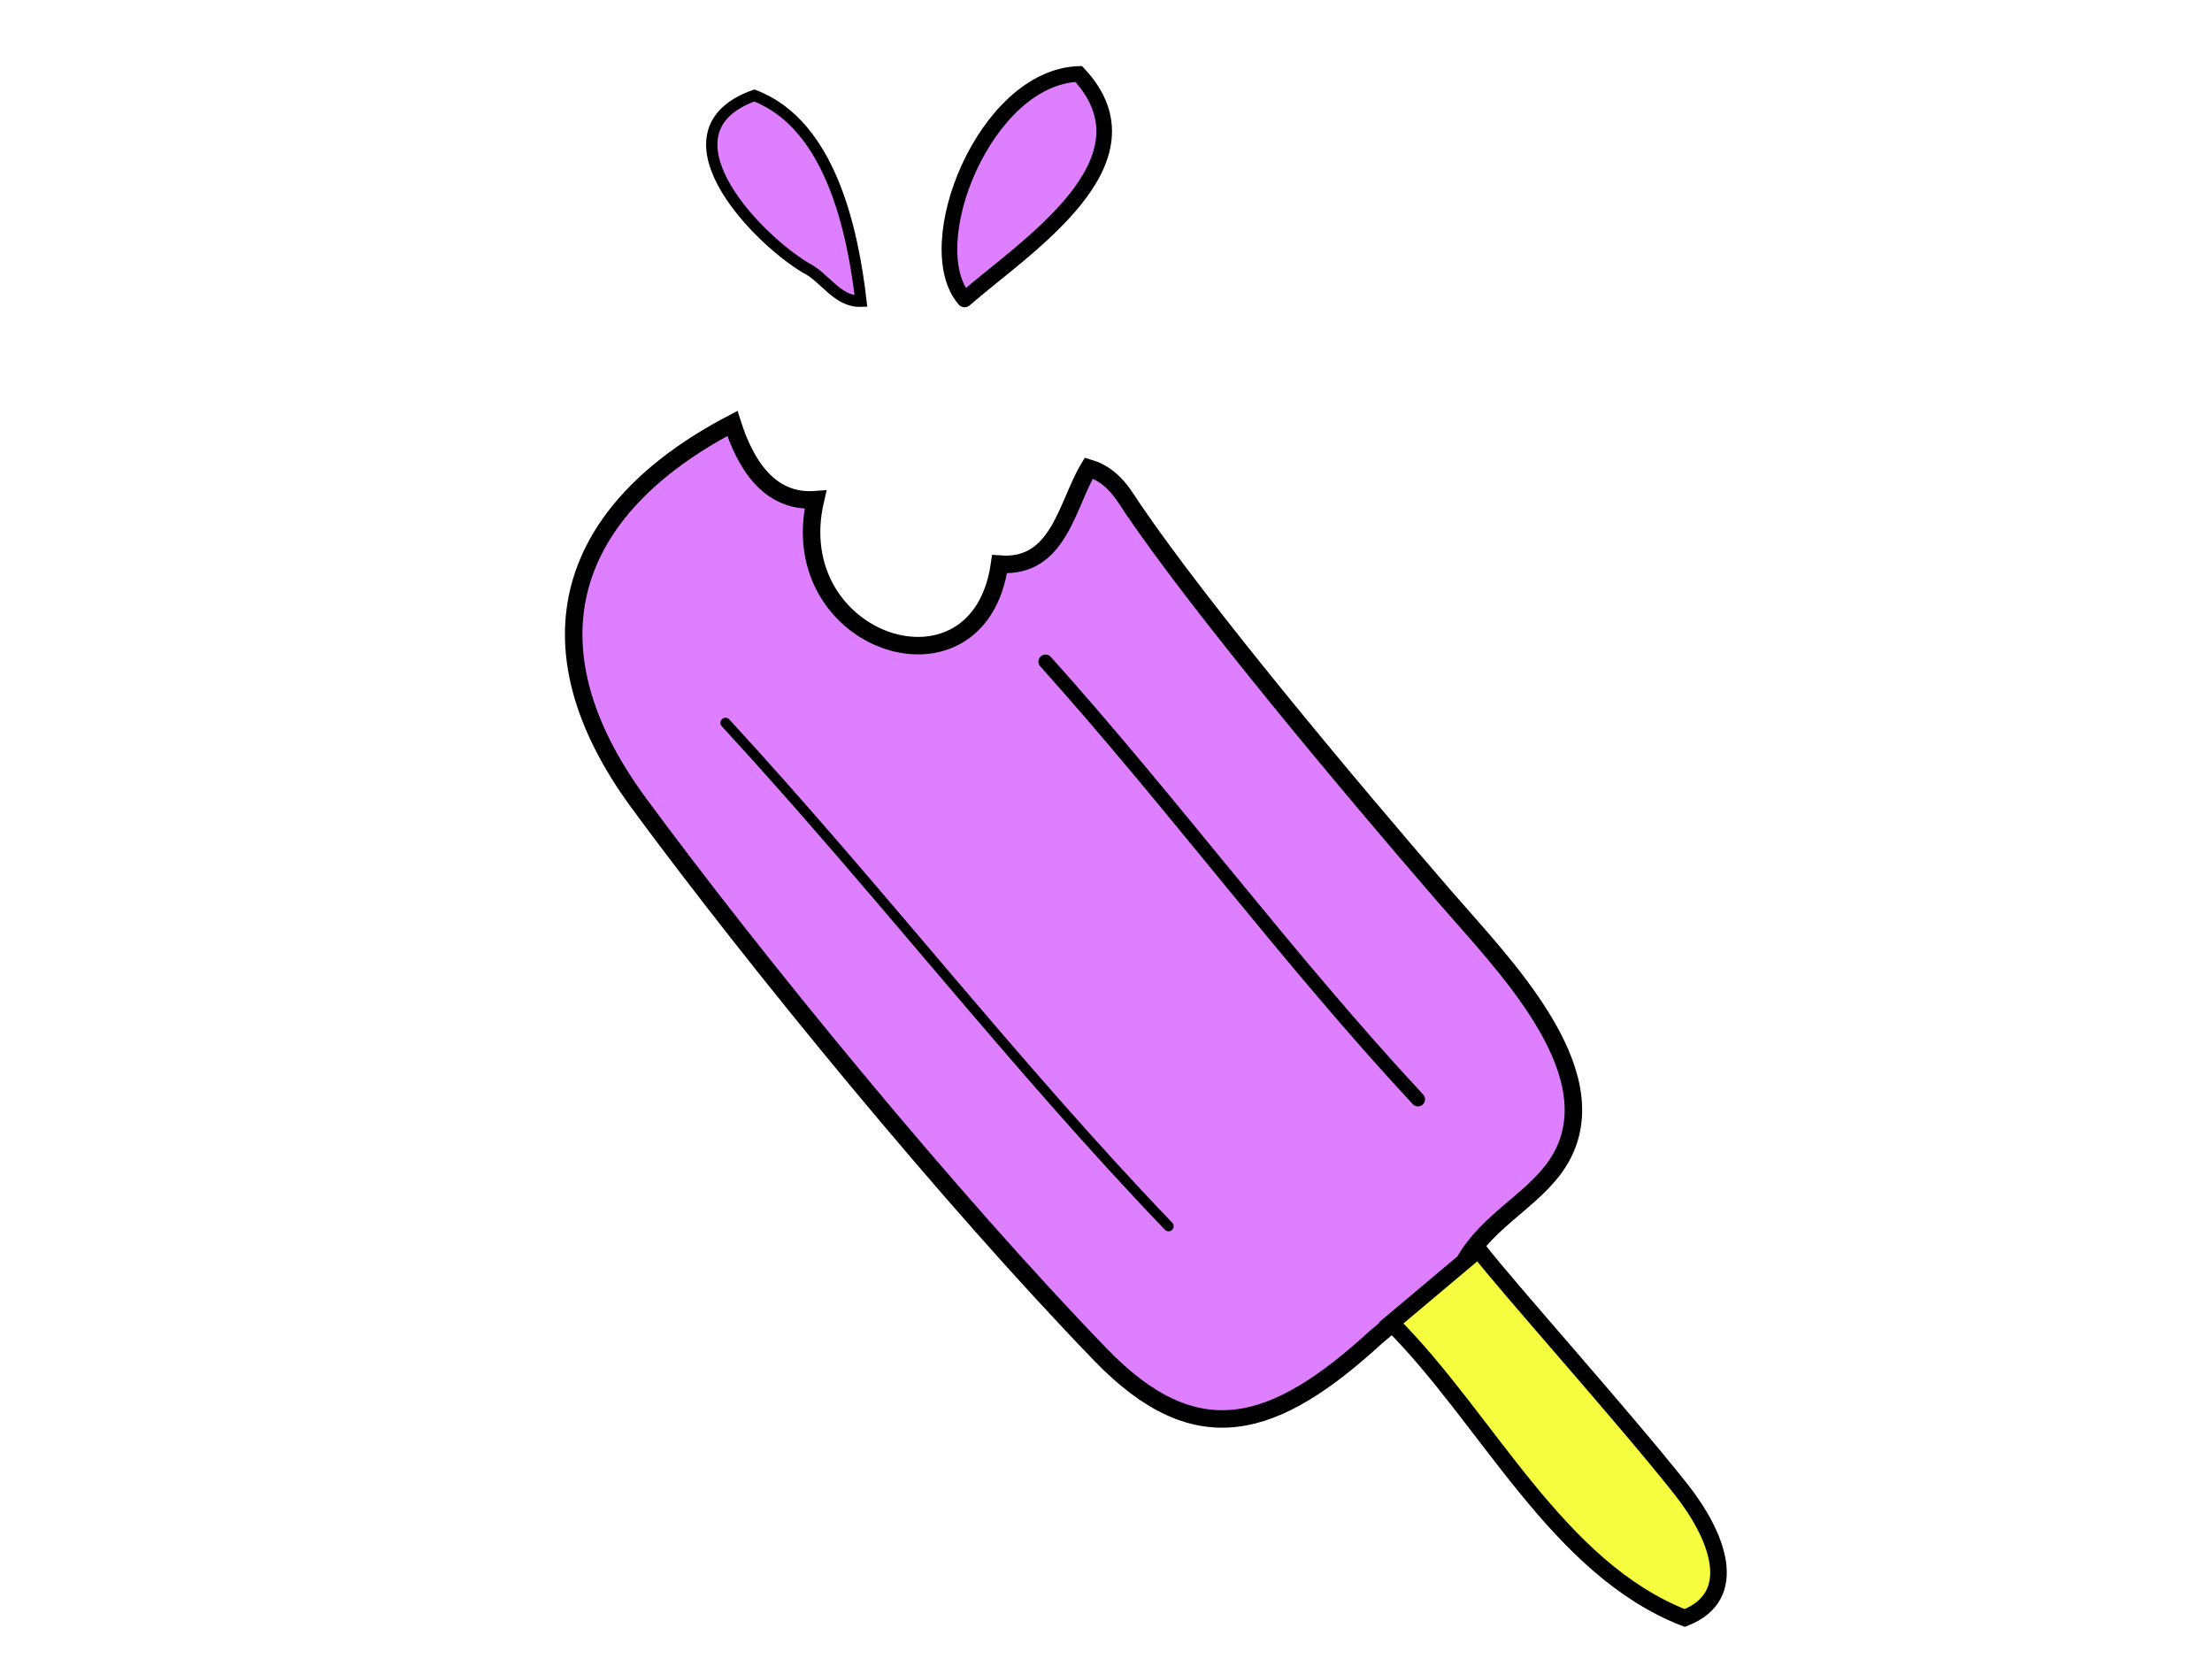
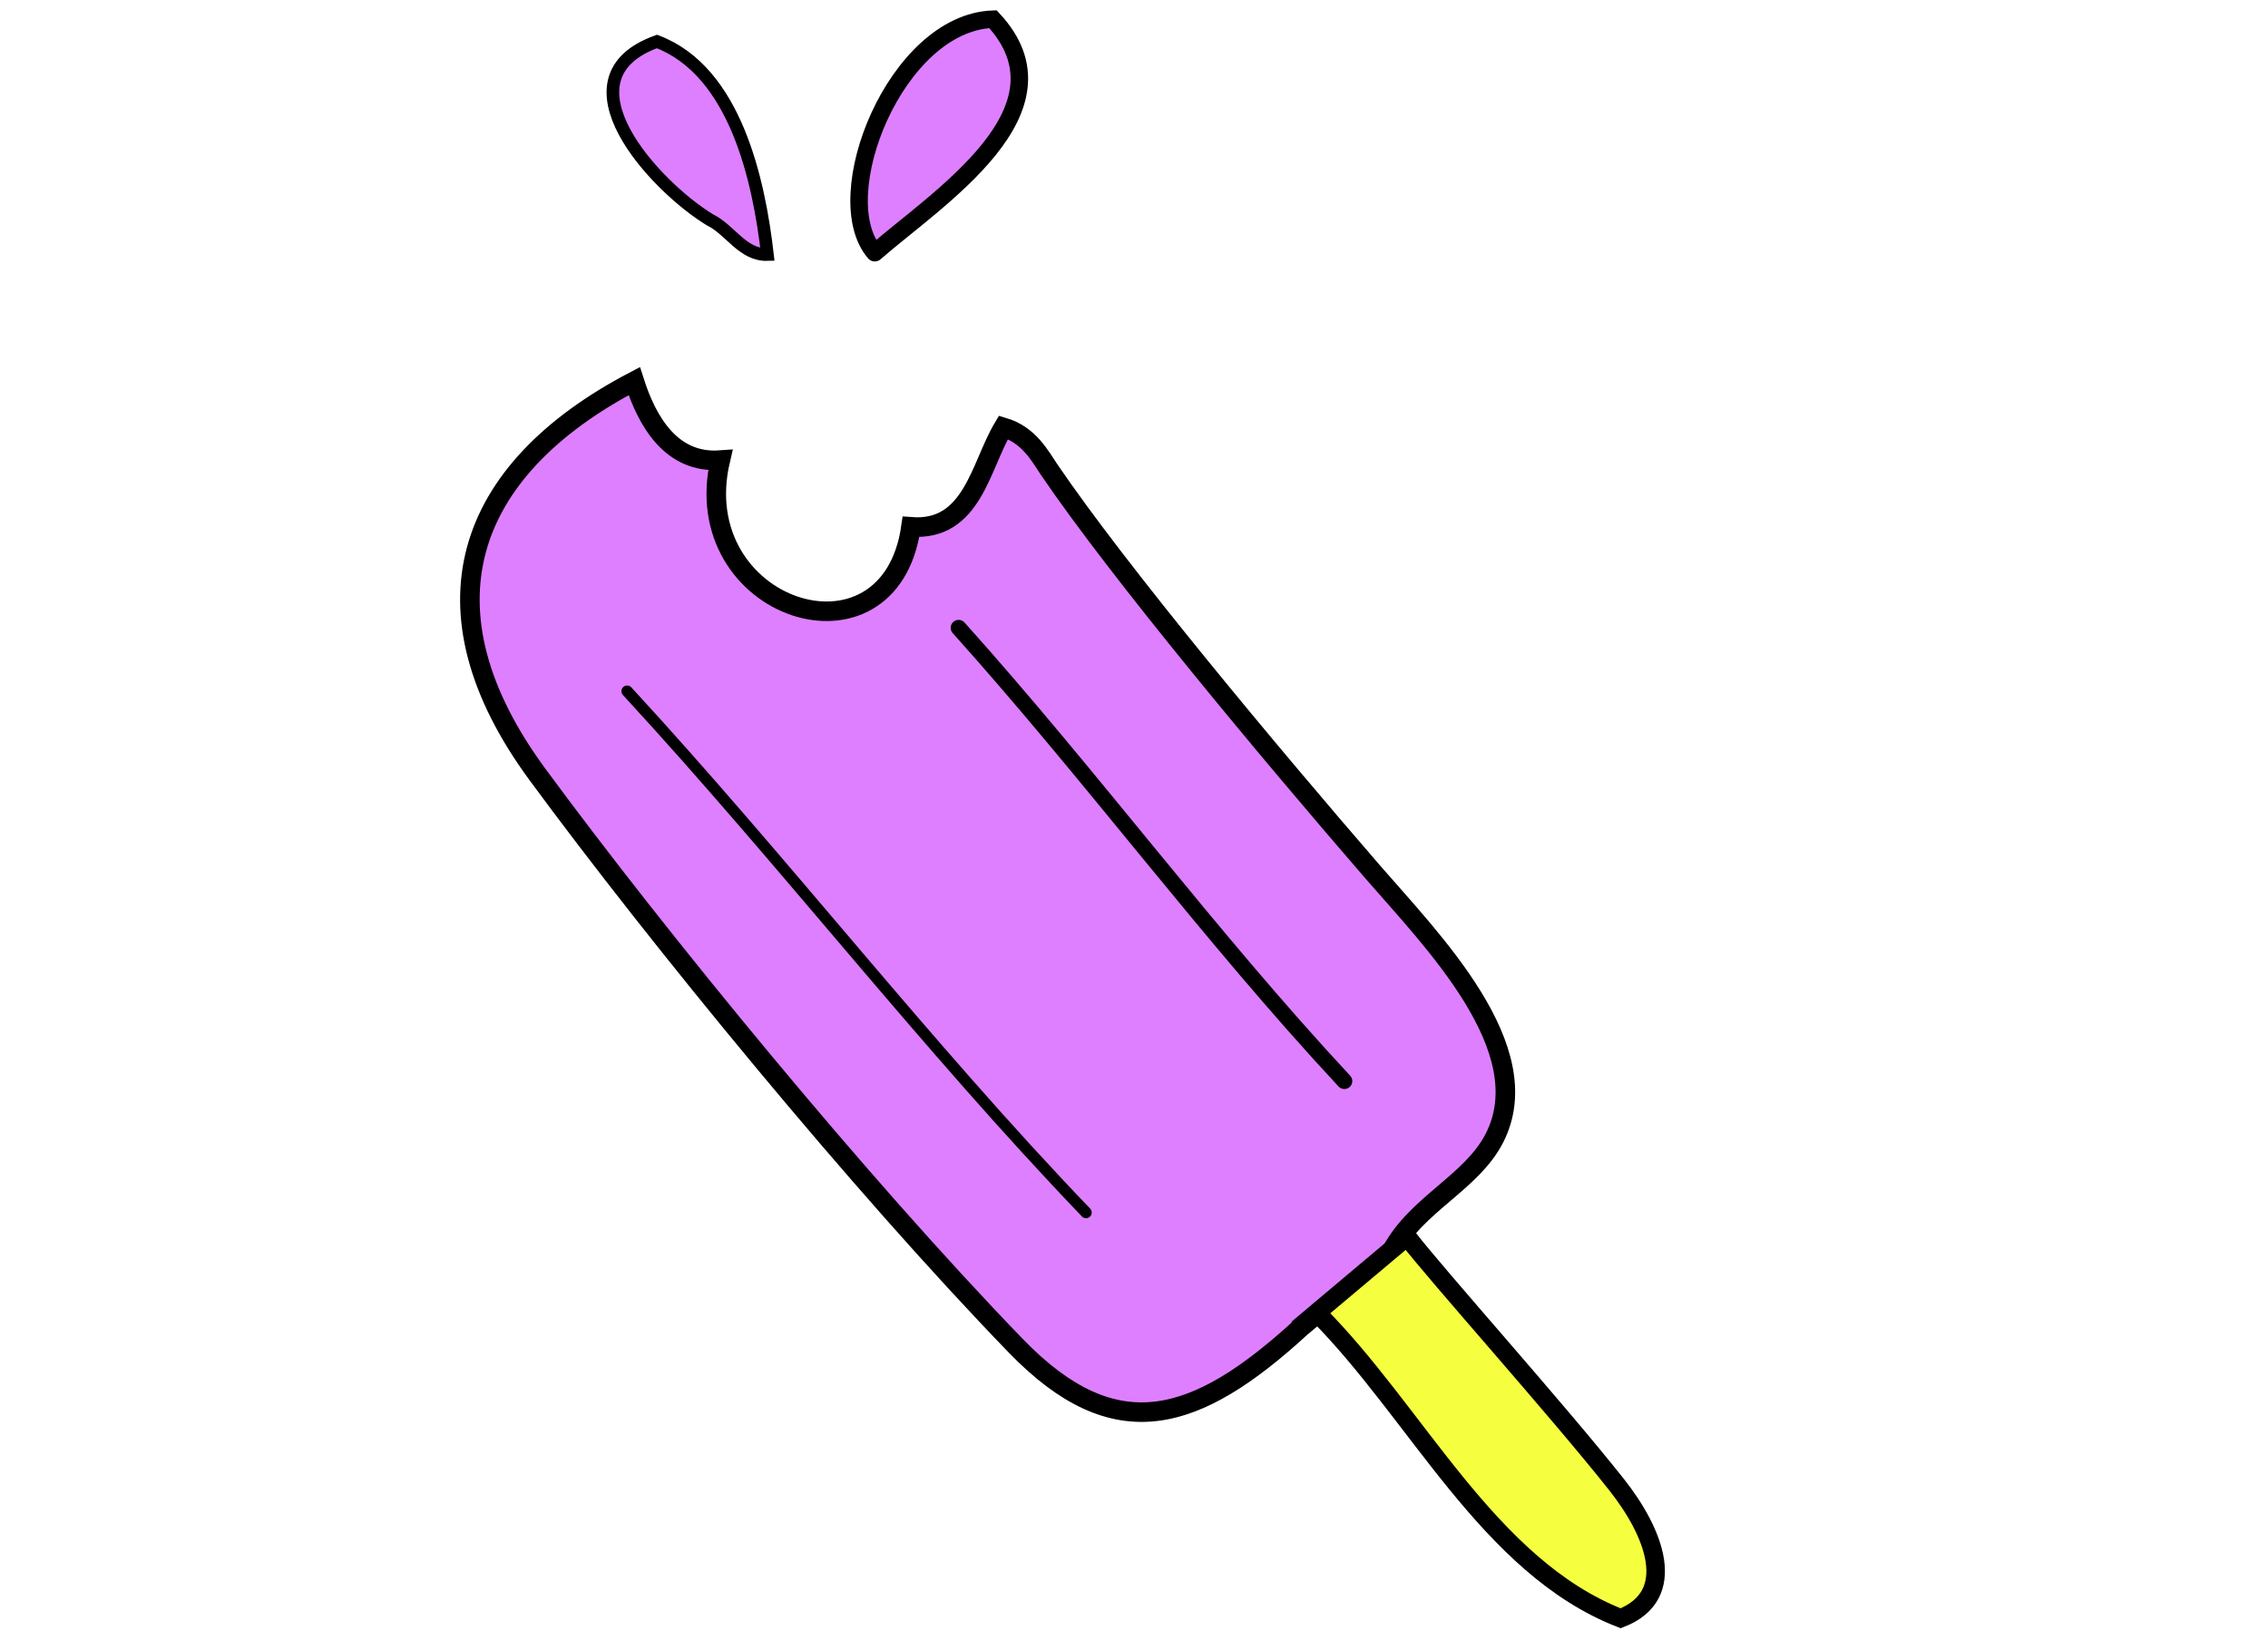
- <svg xmlns="http://www.w3.org/2000/svg" width="12in" height="9in">
+ <svg xmlns="http://www.w3.org/2000/svg" width="11in" height="8in">
  <g>
-     <g id="svg_11">
-       <path fill-rule="evenodd" clip-rule="evenodd" fill="#DE7FFF" stroke-width="9.105" stroke-linecap="round" d="m716.765,696.215c-52.772,48.404 -93.297,61.281 -143.483,9.427c-78.925,-81.549 -179.96,-205.003 -240.517,-287.305c-60.895,-82.763 -37.144,-152.894 48.659,-197.81c6.413,20.115 18.522,41.53 43.263,39.725c-17.609,75.227 85.169,108.98 95.881,33.559c30.932,2.369 34.858,-30.715 46.478,-50.056c12.972,3.821 18.626,14.85 22.881,21.115c35.256,51.899 110.792,142.378 162.732,202.398c29.598,34.203 84.33,89.069 61.225,133.976c-11.535,22.415 -38.809,32.88 -51.698,56.774l-45.421,38.197z" id="svg_5" stroke="#000000" />
-       <path fill-rule="evenodd" clip-rule="evenodd" fill="#F6FF3F" stroke-width="8.629" stroke-linecap="round" d="m724.551,688.948c50.347,50.269 86.28,127.787 152.837,153.703c29.742,-11.563 16.735,-43.454 -1.971,-67.104c-29.781,-37.659 -89.98,-104.742 -105.445,-124.793l-45.421,38.194z" id="svg_6" stroke="#000000" />
-       <path fill-rule="evenodd" clip-rule="evenodd" fill="none" stroke-width="5.298" stroke-linecap="round" d="m608.583,638.611c-80.648,-84.053 -151.611,-176.326 -230.747,-262.167" id="svg_7" stroke="#000000" />
-       <path fill-rule="evenodd" clip-rule="evenodd" fill="none" stroke-width="7.388" stroke-linecap="round" d="m738.458,572.513c-68.199,-73.318 -127.483,-153.932 -193.951,-227.941" id="svg_8" stroke="#000000" />
-       <path fill-rule="evenodd" clip-rule="evenodd" fill="#DE7FFF" stroke-width="5.888" stroke-linecap="round" d="m419.457,139.398c10.125,4.855 16.442,17.869 28.929,17.476c-4.29,-37.117 -16.017,-92.123 -55.56,-107.153c-51.274,18.465 -1.181,72.776 26.631,89.677" id="svg_9" stroke="#000000" />
-       <path fill-rule="evenodd" clip-rule="evenodd" fill="#DE7FFF" stroke-width="8.148" stroke-linecap="round" d="m502.359,155.945c31.328,-27.377 101.981,-71.844 59.416,-117.432c-48.849,1.744 -83.624,89.46 -59.416,117.432" id="svg_10" stroke="#000000" />
-     </g>
+     <path stroke="#000000" id="svg_5" d="m605.849,617.976c-48.867,44.823 -86.394,56.747 -132.867,8.73c-73.085,-75.515 -166.646,-189.836 -222.723,-266.049c-56.389,-76.64 -34.396,-141.582 45.059,-183.175c5.939,18.627 17.151,38.457 40.062,36.786c-16.306,69.661 78.868,100.917 88.787,31.076c28.643,2.194 32.279,-28.443 43.039,-46.353c12.013,3.538 17.248,13.751 21.189,19.552c32.648,48.059 102.595,131.844 150.692,187.423c27.408,31.673 78.091,82.479 56.696,124.064c-10.682,20.757 -35.937,30.447 -47.873,52.574l-42.061,35.371z" stroke-linecap="round" stroke-width="9.105" fill="#DE7FFF" clip-rule="evenodd" fill-rule="evenodd" />
+     <path stroke="#000000" id="svg_6" d="m613.06,611.246c46.622,46.55 79.897,118.333 141.529,142.331c27.541,-10.707 15.497,-40.239 -1.825,-62.139c-27.578,-34.872 -83.323,-96.993 -97.644,-115.56l-42.061,35.368z" stroke-linecap="round" stroke-width="8.629" fill="#F6FF3F" clip-rule="evenodd" fill-rule="evenodd" />
+     <path stroke="#000000" id="svg_7" d="m505.671,564.634c-74.681,-77.834 -140.394,-163.281 -213.675,-242.77" stroke-linecap="round" stroke-width="5.298" fill="none" clip-rule="evenodd" fill-rule="evenodd" />
+     <path stroke="#000000" id="svg_8" d="m625.937,503.426c-63.153,-67.894 -118.051,-142.543 -179.602,-211.077" stroke-linecap="round" stroke-width="7.388" fill="none" clip-rule="evenodd" fill-rule="evenodd" />
+     <path stroke="#000000" id="svg_9" d="m330.538,102.355c9.376,4.496 15.225,16.547 26.789,16.183c-3.973,-34.37 -14.832,-85.307 -51.45,-99.225c-47.48,17.099 -1.094,67.392 24.661,83.042" stroke-linecap="round" stroke-width="5.888" fill="#DE7FFF" clip-rule="evenodd" fill-rule="evenodd" />
+     <path stroke="#000000" id="svg_10" d="m407.306,117.678c29.01,-25.352 94.436,-66.529 55.02,-108.744c-45.235,1.615 -77.437,82.842 -55.02,108.744" stroke-linecap="round" stroke-width="8.148" fill="#DE7FFF" clip-rule="evenodd" fill-rule="evenodd" />
  </g>
</svg>
